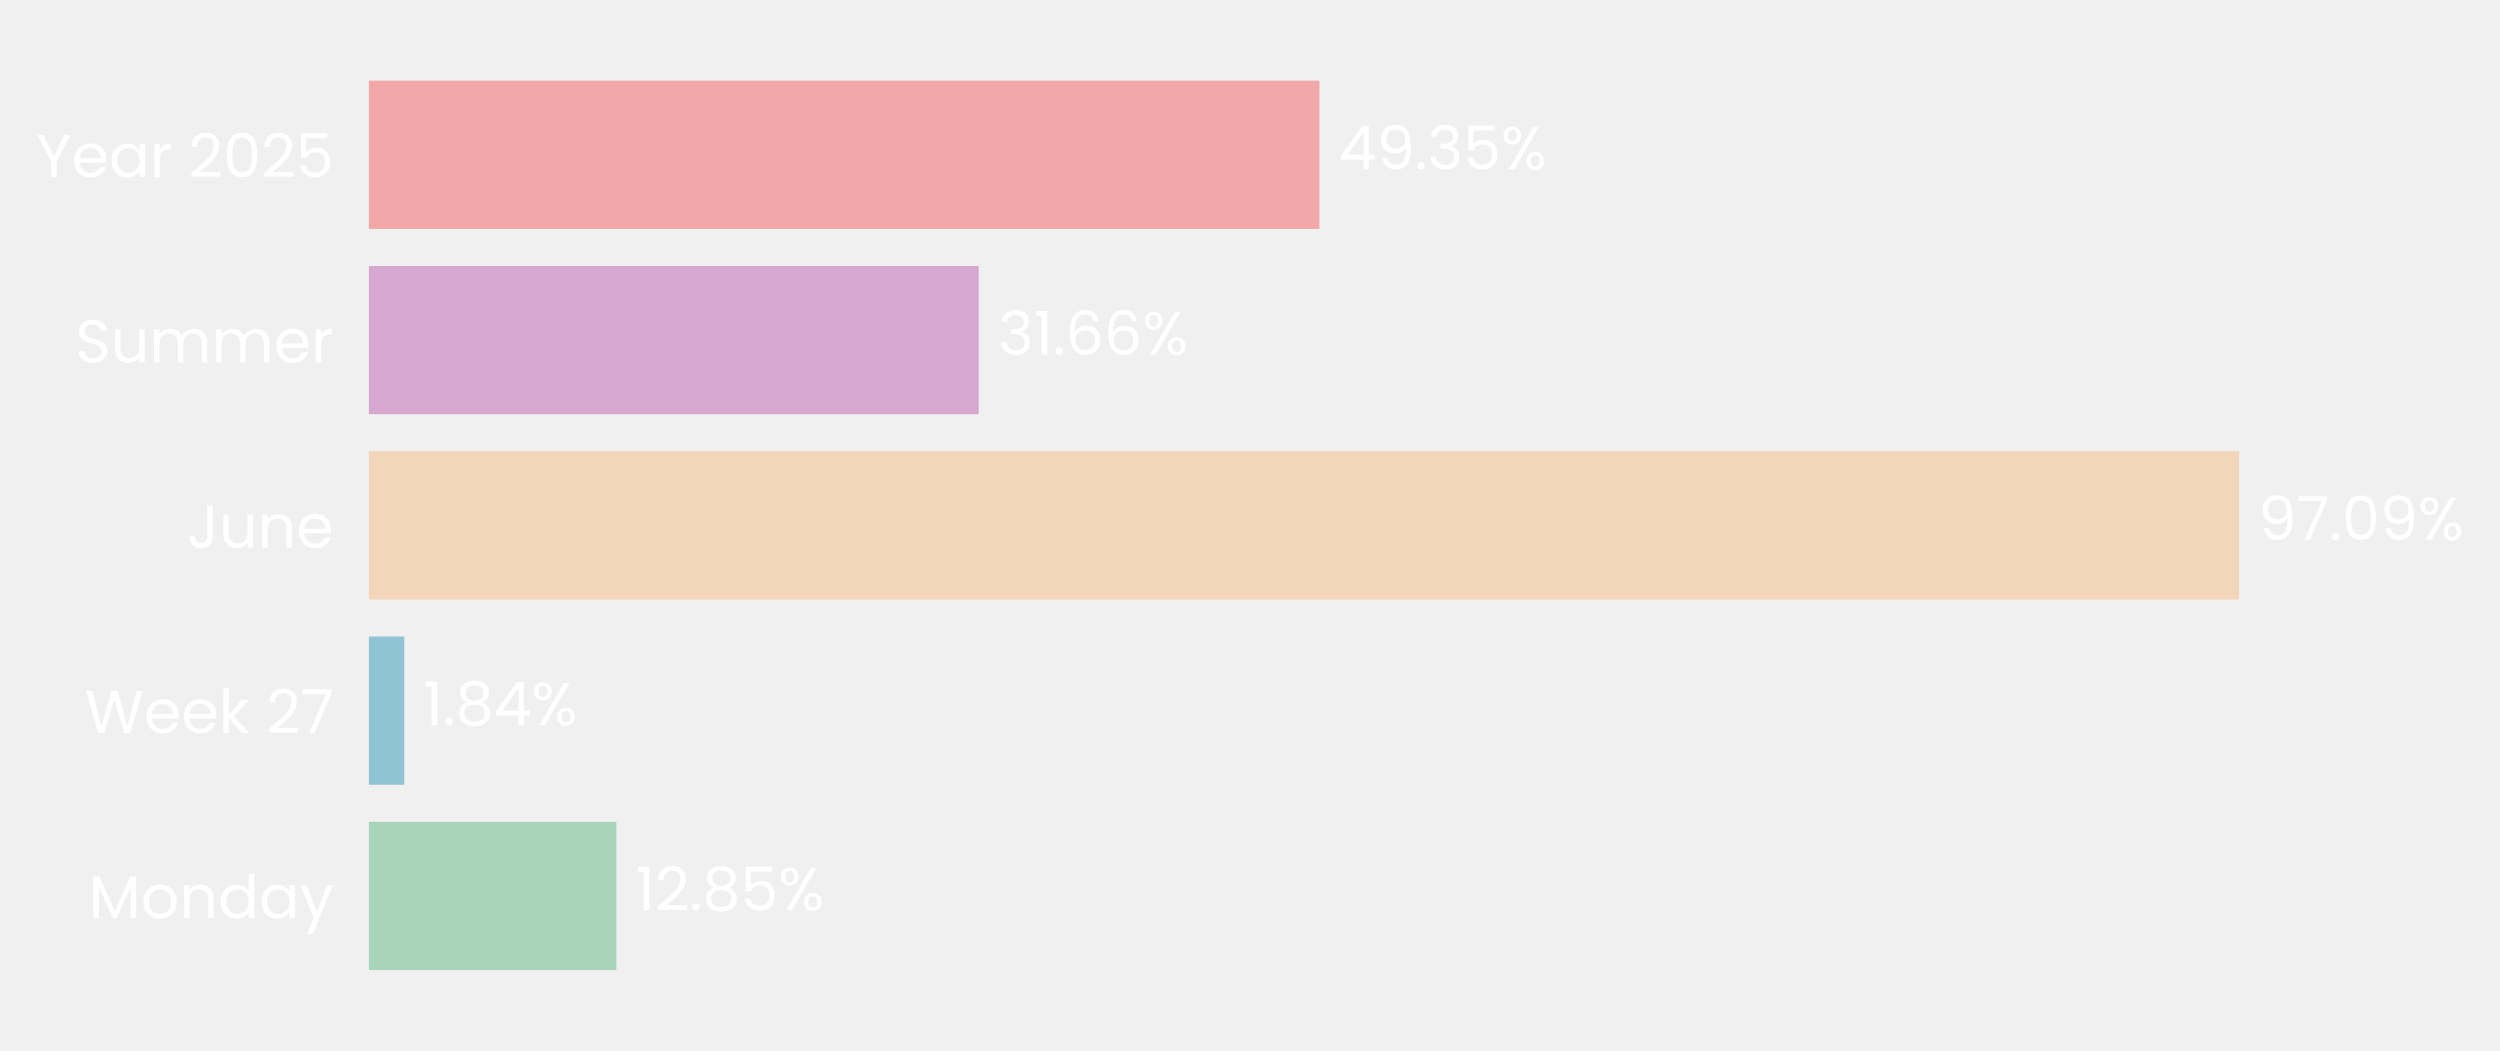
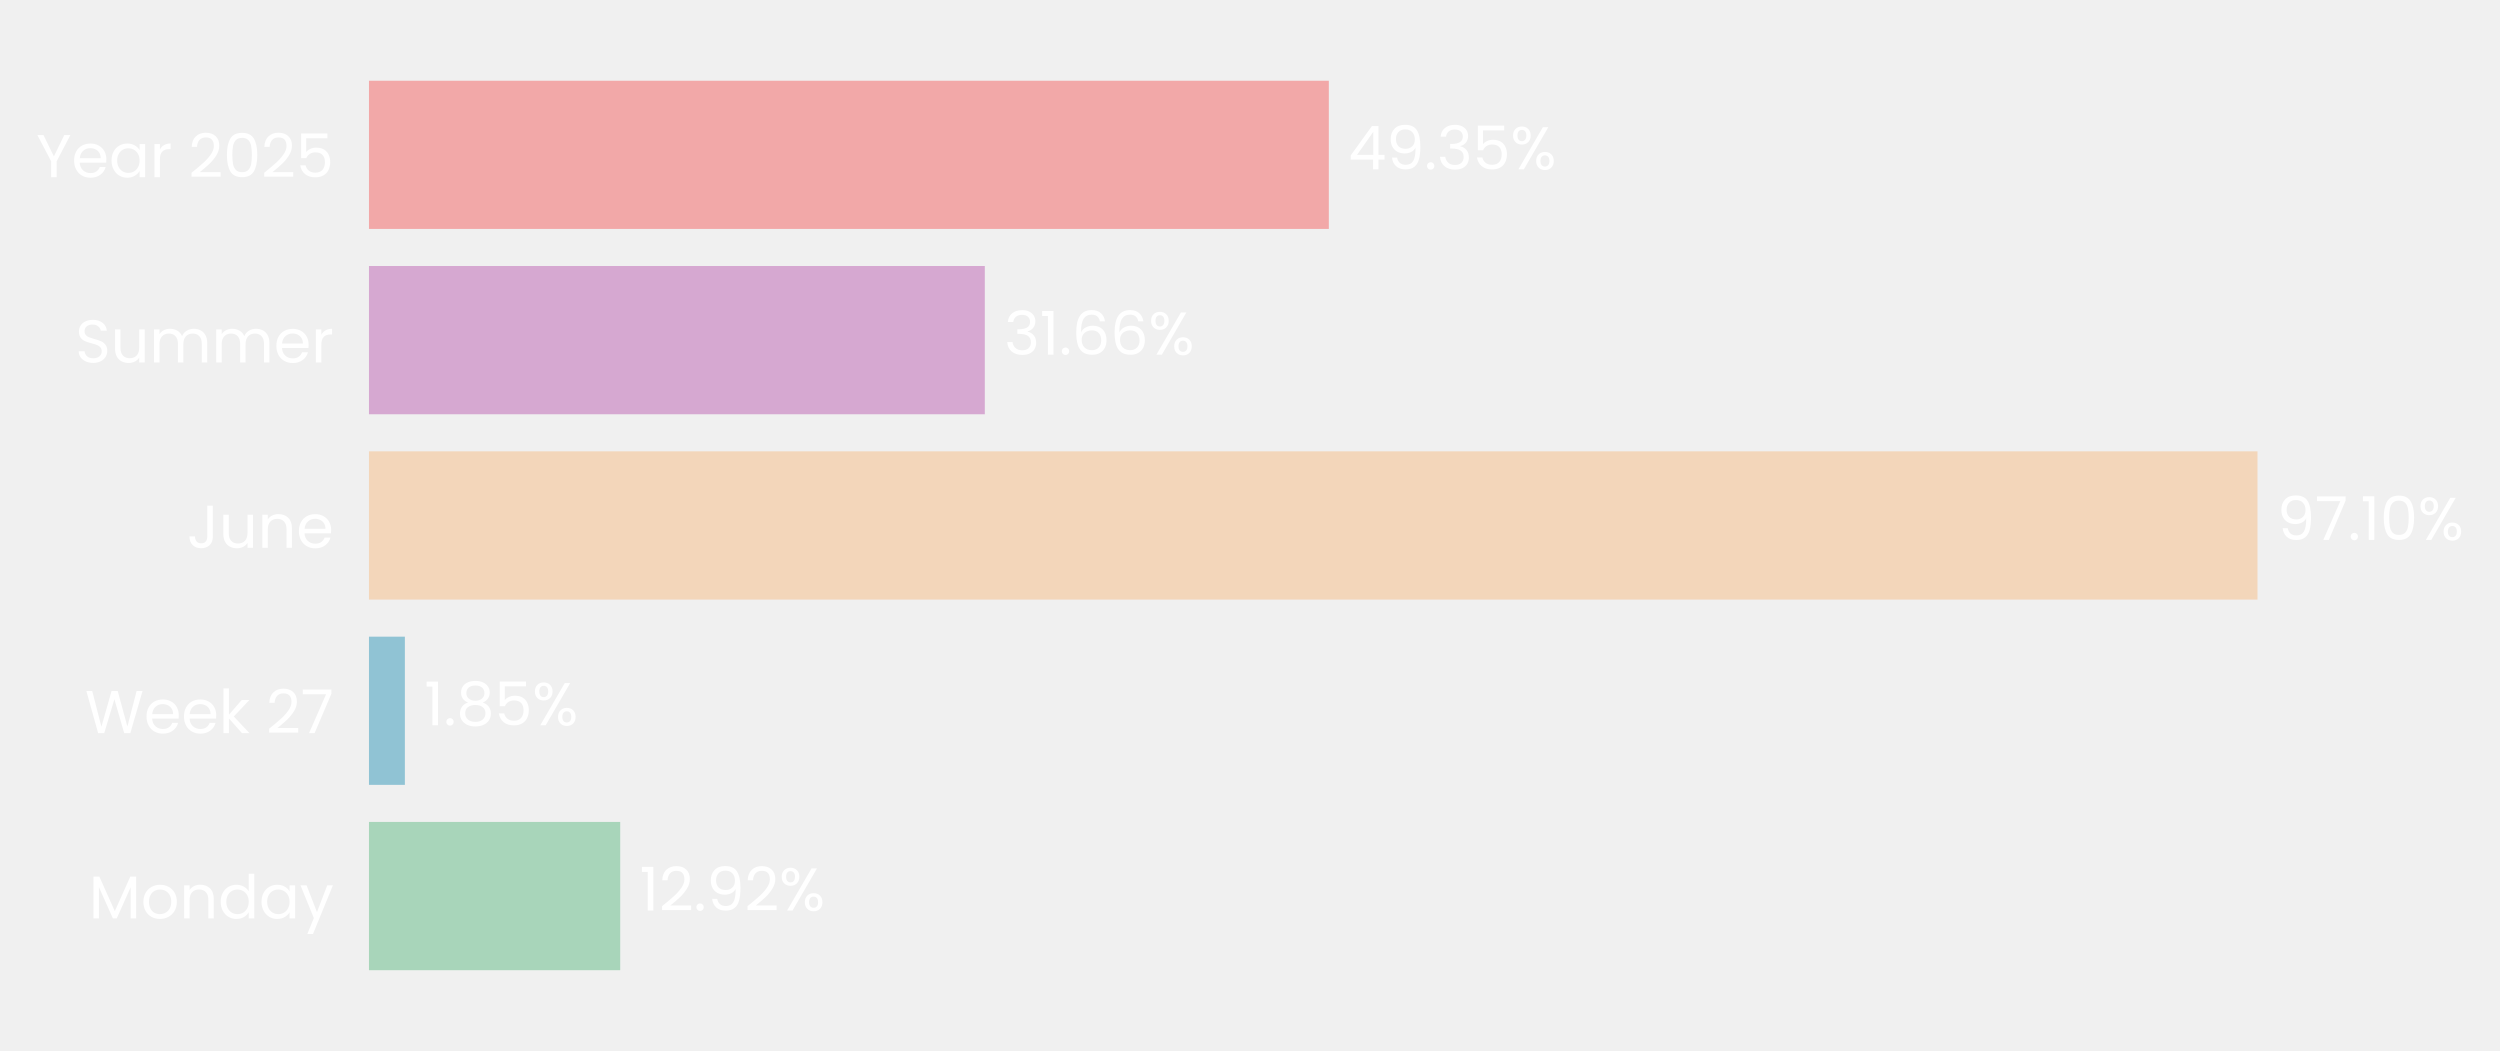
- <svg xmlns="http://www.w3.org/2000/svg" xmlns:xlink="http://www.w3.org/1999/xlink" width="496.816pt" height="208.8pt" viewBox="0 0 496.816 208.8" version="1.1">
+ <svg xmlns="http://www.w3.org/2000/svg" xmlns:xlink="http://www.w3.org/1999/xlink" width="496.716pt" height="208.8pt" viewBox="0 0 496.716 208.8" version="1.1">
  <defs>
    <style type="text/css">*{stroke-linejoin: round; stroke-linecap: butt}</style>
  </defs>
  <g id="figure_1">
    <g id="patch_1">
-       <path d="M 0 208.8  L 496.816 208.8  L 496.816 0  L 0 0  L 0 208.8  z " style="fill: none" />
+       <path d="M 0 208.8  L 496.716 208.8  L 496.716 0  L 0 0  L 0 208.8  z " style="fill: none" />
    </g>
    <g id="axes_1">
      <g id="patch_2">
-         <path d="M 73.311 201.6  L 456.073 201.6  L 456.073 7.2  L 73.311 7.2  L 73.311 201.6  z " style="fill: none" />
+         <path d="M 73.311 201.6  L 459.753 201.6  L 459.753 7.2  L 73.311 7.2  L 73.311 201.6  z " style="fill: none" />
      </g>
      <g id="patch_3">
-         <path d="M 73.311 192.764  L 122.485 192.764  L 122.485 163.309  L 73.311 163.309  z " clip-path="url(#p42c85ab9f5)" style="fill: #a8d5ba" />
+         <path d="M 73.311 192.764  L 123.227 192.764  L 123.227 163.309  L 73.311 163.309  z " clip-path="url(#p5772bd3b7b)" style="fill: #a8d5ba" />
      </g>
      <g id="patch_4">
-         <path d="M 73.311 155.945  L 80.336 155.945  L 80.336 126.491  L 73.311 126.491  z " clip-path="url(#p42c85ab9f5)" style="fill: #90c3d4" />
+         <path d="M 73.311 155.945  L 80.442 155.945  L 80.442 126.491  L 73.311 126.491  z " clip-path="url(#p5772bd3b7b)" style="fill: #90c3d4" />
      </g>
      <g id="patch_5">
-         <path d="M 73.311 119.127  L 444.953 119.127  L 444.953 89.673  L 73.311 89.673  z " clip-path="url(#p42c85ab9f5)" style="fill: #f3d6ba" />
+         <path d="M 73.311 119.127  L 448.536 119.127  L 448.536 89.673  L 73.311 89.673  z " clip-path="url(#p5772bd3b7b)" style="fill: #f3d6ba" />
      </g>
      <g id="patch_6">
-         <path d="M 73.311 82.309  L 194.499 82.309  L 194.499 52.855  L 73.311 52.855  z " clip-path="url(#p42c85ab9f5)" style="fill: #d6a8d1" />
+         <path d="M 73.311 82.309  L 195.667 82.309  L 195.667 52.855  L 73.311 52.855  z " clip-path="url(#p5772bd3b7b)" style="fill: #d6a8d1" />
      </g>
      <g id="patch_7">
-         <path d="M 73.311 45.491  L 262.205 45.491  L 262.205 16.036  L 73.311 16.036  z " clip-path="url(#p42c85ab9f5)" style="fill: #f2a8a8" />
+         <path d="M 73.311 45.491  L 264.022 45.491  L 264.022 16.036  L 73.311 16.036  z " clip-path="url(#p5772bd3b7b)" style="fill: #f2a8a8" />
      </g>
      <g id="matplotlib.axis_1">
        <g id="ytick_1">
          <g id="text_1">
            <g style="fill: #ffffff" transform="translate(17.64187 182.4764) scale(0.12 -0.12)">
              <defs>
                <path id="Poppins-Regular-4d" d="M 5018 4429  L 5018 0  L 4435 0  L 4435 3302  L 2963 0  L 2554 0  L 1075 3309  L 1075 0  L 493 0  L 493 4429  L 1120 4429  L 2758 768  L 4397 4429  L 5018 4429  z " transform="scale(0.015625)" />
                <path id="Poppins-Regular-6f" d="M 2022 -58  Q 1530 -58 1130 166  Q 730 390 502 803  Q 275 1216 275 1760  Q 275 2298 508 2710  Q 742 3123 1145 3344  Q 1549 3565 2048 3565  Q 2547 3565 2950 3344  Q 3354 3123 3587 2713  Q 3821 2304 3821 1760  Q 3821 1216 3581 803  Q 3341 390 2931 166  Q 2522 -58 2022 -58  z M 2022 454  Q 2336 454 2611 601  Q 2886 749 3056 1043  Q 3226 1338 3226 1760  Q 3226 2182 3059 2476  Q 2893 2771 2624 2915  Q 2355 3059 2042 3059  Q 1722 3059 1456 2915  Q 1190 2771 1030 2476  Q 870 2182 870 1760  Q 870 1331 1027 1036  Q 1184 742 1446 598  Q 1709 454 2022 454  z " transform="scale(0.015625)" />
                <path id="Poppins-Regular-6e" d="M 2202 3571  Q 2842 3571 3238 3184  Q 3635 2797 3635 2067  L 3635 0  L 3059 0  L 3059 1984  Q 3059 2509 2796 2787  Q 2534 3066 2080 3066  Q 1619 3066 1347 2778  Q 1075 2490 1075 1939  L 1075 0  L 493 0  L 493 3507  L 1075 3507  L 1075 3008  Q 1248 3277 1545 3424  Q 1843 3571 2202 3571  z " transform="scale(0.015625)" />
                <path id="Poppins-Regular-64" d="M 275 1766  Q 275 2304 492 2710  Q 710 3117 1091 3341  Q 1472 3565 1946 3565  Q 2355 3565 2707 3376  Q 3059 3187 3245 2880  L 3245 4736  L 3834 4736  L 3834 0  L 3245 0  L 3245 659  Q 3072 346 2733 144  Q 2394 -58 1939 -58  Q 1472 -58 1091 172  Q 710 403 492 819  Q 275 1235 275 1766  z M 3245 1760  Q 3245 2157 3085 2451  Q 2925 2746 2653 2902  Q 2381 3059 2054 3059  Q 1728 3059 1459 2905  Q 1190 2752 1030 2457  Q 870 2163 870 1766  Q 870 1363 1030 1065  Q 1190 768 1459 611  Q 1728 454 2054 454  Q 2381 454 2653 611  Q 2925 768 3085 1065  Q 3245 1363 3245 1760  z " transform="scale(0.015625)" />
                <path id="Poppins-Regular-61" d="M 275 1766  Q 275 2304 492 2710  Q 710 3117 1091 3341  Q 1472 3565 1939 3565  Q 2400 3565 2739 3366  Q 3078 3168 3245 2867  L 3245 3507  L 3834 3507  L 3834 0  L 3245 0  L 3245 653  Q 3072 346 2729 144  Q 2387 -58 1933 -58  Q 1466 -58 1088 172  Q 710 403 492 819  Q 275 1235 275 1766  z M 3245 1760  Q 3245 2157 3085 2451  Q 2925 2746 2653 2902  Q 2381 3059 2054 3059  Q 1728 3059 1459 2905  Q 1190 2752 1030 2457  Q 870 2163 870 1766  Q 870 1363 1030 1065  Q 1190 768 1459 611  Q 1728 454 2054 454  Q 2381 454 2653 611  Q 2925 768 3085 1065  Q 3245 1363 3245 1760  z " transform="scale(0.015625)" />
                <path id="Poppins-Regular-79" d="M 3514 3507  L 1402 -1651  L 800 -1651  L 1491 38  L 77 3507  L 723 3507  L 1824 666  L 2912 3507  L 3514 3507  z " transform="scale(0.015625)" />
              </defs>
              <use xlink:href="#Poppins-Regular-4d" />
              <use xlink:href="#Poppins-Regular-6f" transform="translate(86.09999 0)" />
              <use xlink:href="#Poppins-Regular-6e" transform="translate(150.1 0)" />
              <use xlink:href="#Poppins-Regular-64" transform="translate(214.1 0)" />
              <use xlink:href="#Poppins-Regular-61" transform="translate(281.7 0)" />
              <use xlink:href="#Poppins-Regular-79" transform="translate(349.2999 0)" />
            </g>
          </g>
        </g>
        <g id="ytick_2">
          <g id="text_2">
            <g style="fill: #ffffff" transform="translate(16.88437 145.6582) scale(0.12 -0.12)">
              <defs>
                <path id="Poppins-Regular-57" d="M 6099 4461  L 4806 0  L 4154 0  L 3117 3590  L 2042 0  L 1395 -6  L 147 4461  L 768 4461  L 1741 678  L 2816 4461  L 3469 4461  L 4493 691  L 5472 4461  L 6099 4461  z " transform="scale(0.015625)" />
                <path id="Poppins-Regular-65" d="M 3693 1888  Q 3693 1722 3674 1536  L 870 1536  Q 902 1018 1225 726  Q 1549 435 2010 435  Q 2387 435 2640 611  Q 2893 787 2995 1082  L 3622 1082  Q 3482 576 3059 259  Q 2637 -58 2010 -58  Q 1510 -58 1116 166  Q 723 390 499 803  Q 275 1216 275 1760  Q 275 2304 492 2713  Q 710 3123 1104 3344  Q 1498 3565 2010 3565  Q 2509 3565 2893 3347  Q 3277 3130 3485 2749  Q 3693 2368 3693 1888  z M 3091 2010  Q 3091 2342 2944 2582  Q 2797 2822 2544 2947  Q 2291 3072 1984 3072  Q 1542 3072 1232 2790  Q 922 2509 877 2010  L 3091 2010  z " transform="scale(0.015625)" />
                <path id="Poppins-Regular-6b" d="M 2451 0  L 1075 1549  L 1075 0  L 493 0  L 493 4736  L 1075 4736  L 1075 1952  L 2426 3507  L 3238 3507  L 1587 1760  L 3245 0  L 2451 0  z " transform="scale(0.015625)" />
                <path id="Poppins-Regular-20" transform="scale(0.015625)" />
                <path id="Poppins-Regular-32" d="M 326 467  Q 1139 1120 1600 1539  Q 2061 1958 2377 2416  Q 2694 2874 2694 3315  Q 2694 3731 2492 3971  Q 2291 4211 1843 4211  Q 1408 4211 1168 3939  Q 928 3667 909 3213  L 346 3213  Q 371 3930 780 4320  Q 1190 4710 1837 4710  Q 2496 4710 2883 4345  Q 3270 3981 3270 3341  Q 3270 2810 2953 2307  Q 2637 1805 2233 1424  Q 1830 1043 1203 538  L 3405 538  L 3405 51  L 326 51  L 326 467  z " transform="scale(0.015625)" />
                <path id="Poppins-Regular-37" d="M 3245 4173  L 1466 0  L 877 0  L 2682 4115  L 211 4115  L 211 4614  L 3245 4614  L 3245 4173  z " transform="scale(0.015625)" />
              </defs>
              <use xlink:href="#Poppins-Regular-57" />
              <use xlink:href="#Poppins-Regular-65" transform="translate(97.59999 0)" />
              <use xlink:href="#Poppins-Regular-65" transform="translate(159.6 0)" />
              <use xlink:href="#Poppins-Regular-6b" transform="translate(221.6 0)" />
              <use xlink:href="#Poppins-Regular-20" transform="translate(273.0999 0)" />
              <use xlink:href="#Poppins-Regular-32" transform="translate(299.7999 0)" />
              <use xlink:href="#Poppins-Regular-37" transform="translate(357.2999 0)" />
            </g>
          </g>
        </g>
        <g id="ytick_3">
          <g id="text_3">
            <g style="fill: #ffffff" transform="translate(37.15125 108.84) scale(0.12 -0.12)">
              <defs>
                <path id="Poppins-Regular-4a" d="M 2739 4461  L 2739 1165  Q 2739 614 2400 284  Q 2061 -45 1504 -45  Q 941 -45 601 291  Q 262 627 262 1210  L 845 1210  Q 851 883 1014 678  Q 1178 474 1504 474  Q 1830 474 1990 669  Q 2150 864 2150 1165  L 2150 4461  L 2739 4461  z " transform="scale(0.015625)" />
                <path id="Poppins-Regular-75" d="M 3603 3507  L 3603 0  L 3021 0  L 3021 518  Q 2854 250 2556 99  Q 2259 -51 1901 -51  Q 1491 -51 1164 118  Q 838 288 649 627  Q 461 966 461 1453  L 461 3507  L 1037 3507  L 1037 1530  Q 1037 1011 1299 732  Q 1562 454 2016 454  Q 2483 454 2752 742  Q 3021 1030 3021 1581  L 3021 3507  L 3603 3507  z " transform="scale(0.015625)" />
              </defs>
              <use xlink:href="#Poppins-Regular-4a" />
              <use xlink:href="#Poppins-Regular-75" transform="translate(52.99999 0)" />
              <use xlink:href="#Poppins-Regular-6e" transform="translate(117 0)" />
              <use xlink:href="#Poppins-Regular-65" transform="translate(181 0)" />
            </g>
          </g>
        </g>
        <g id="ytick_4">
          <g id="text_4">
            <g style="fill: #ffffff" transform="translate(14.95125 72.02182) scale(0.12 -0.12)">
              <defs>
                <path id="Poppins-Regular-53" d="M 1907 -45  Q 1466 -45 1117 112  Q 768 269 569 547  Q 371 826 365 1190  L 986 1190  Q 1018 877 1245 662  Q 1472 448 1907 448  Q 2323 448 2563 656  Q 2803 864 2803 1190  Q 2803 1446 2662 1606  Q 2522 1766 2310 1849  Q 2099 1933 1741 2029  Q 1299 2144 1033 2259  Q 768 2374 579 2620  Q 390 2867 390 3283  Q 390 3648 576 3929  Q 762 4211 1098 4364  Q 1434 4518 1869 4518  Q 2496 4518 2896 4204  Q 3296 3891 3347 3373  L 2707 3373  Q 2675 3629 2438 3824  Q 2202 4019 1811 4019  Q 1446 4019 1216 3830  Q 986 3642 986 3302  Q 986 3059 1123 2905  Q 1261 2752 1462 2672  Q 1664 2592 2029 2490  Q 2470 2368 2739 2249  Q 3008 2131 3200 1884  Q 3392 1638 3392 1216  Q 3392 890 3219 602  Q 3046 314 2707 134  Q 2368 -45 1907 -45  z " transform="scale(0.015625)" />
                <path id="Poppins-Regular-6d" d="M 4710 3571  Q 5120 3571 5440 3401  Q 5760 3232 5945 2893  Q 6131 2554 6131 2067  L 6131 0  L 5555 0  L 5555 1984  Q 5555 2509 5296 2787  Q 5037 3066 4595 3066  Q 4141 3066 3872 2774  Q 3603 2483 3603 1933  L 3603 0  L 3027 0  L 3027 1984  Q 3027 2509 2768 2787  Q 2509 3066 2067 3066  Q 1613 3066 1344 2774  Q 1075 2483 1075 1933  L 1075 0  L 493 0  L 493 3507  L 1075 3507  L 1075 3002  Q 1248 3277 1539 3424  Q 1830 3571 2182 3571  Q 2624 3571 2963 3372  Q 3302 3174 3469 2790  Q 3616 3162 3955 3366  Q 4294 3571 4710 3571  z " transform="scale(0.015625)" />
                <path id="Poppins-Regular-72" d="M 1075 2938  Q 1229 3238 1513 3404  Q 1798 3571 2208 3571  L 2208 2970  L 2054 2970  Q 1075 2970 1075 1907  L 1075 0  L 493 0  L 493 3507  L 1075 3507  L 1075 2938  z " transform="scale(0.015625)" />
              </defs>
              <use xlink:href="#Poppins-Regular-53" />
              <use xlink:href="#Poppins-Regular-75" transform="translate(58.7 0)" />
              <use xlink:href="#Poppins-Regular-6d" transform="translate(122.7 0)" />
              <use xlink:href="#Poppins-Regular-6d" transform="translate(225.7 0)" />
              <use xlink:href="#Poppins-Regular-65" transform="translate(328.7 0)" />
              <use xlink:href="#Poppins-Regular-72" transform="translate(390.6999 0)" />
            </g>
          </g>
        </g>
        <g id="ytick_5">
          <g id="text_5">
            <g style="fill: #ffffff" transform="translate(7.2 35.20364) scale(0.12 -0.12)">
              <defs>
                <path id="Poppins-Regular-59" d="M 3616 4461  L 2163 1683  L 2163 0  L 1581 0  L 1581 1683  L 122 4461  L 768 4461  L 1869 2202  L 2970 4461  L 3616 4461  z " transform="scale(0.015625)" />
                <path id="Poppins-Regular-30" d="M 397 2362  Q 397 3462 755 4080  Q 1114 4698 2010 4698  Q 2899 4698 3257 4080  Q 3616 3462 3616 2362  Q 3616 1242 3257 621  Q 2899 0 2010 0  Q 1114 0 755 621  Q 397 1242 397 2362  z M 3040 2362  Q 3040 2918 2966 3305  Q 2893 3693 2665 3929  Q 2438 4166 2010 4166  Q 1574 4166 1347 3929  Q 1120 3693 1046 3305  Q 973 2918 973 2362  Q 973 1786 1046 1395  Q 1120 1005 1347 768  Q 1574 531 2010 531  Q 2438 531 2665 768  Q 2893 1005 2966 1395  Q 3040 1786 3040 2362  z " transform="scale(0.015625)" />
                <path id="Poppins-Regular-35" d="M 3347 4122  L 1101 4122  L 1101 2662  Q 1248 2867 1536 2998  Q 1824 3130 2157 3130  Q 2688 3130 3021 2909  Q 3354 2688 3498 2339  Q 3642 1990 3642 1600  Q 3642 1139 3469 774  Q 3296 410 2941 198  Q 2586 -13 2061 -13  Q 1389 -13 973 332  Q 557 678 467 1254  L 1037 1254  Q 1120 890 1389 685  Q 1658 480 2067 480  Q 2573 480 2829 784  Q 3085 1088 3085 1587  Q 3085 2086 2829 2358  Q 2573 2630 2074 2630  Q 1734 2630 1481 2467  Q 1229 2304 1114 2022  L 563 2022  L 563 4634  L 3347 4634  L 3347 4122  z " transform="scale(0.015625)" />
              </defs>
              <use xlink:href="#Poppins-Regular-59" />
              <use xlink:href="#Poppins-Regular-65" transform="translate(58.39999 0)" />
              <use xlink:href="#Poppins-Regular-61" transform="translate(120.4 0)" />
              <use xlink:href="#Poppins-Regular-72" transform="translate(188 0)" />
              <use xlink:href="#Poppins-Regular-20" transform="translate(225.3 0)" />
              <use xlink:href="#Poppins-Regular-32" transform="translate(252 0)" />
              <use xlink:href="#Poppins-Regular-30" transform="translate(309.4999 0)" />
              <use xlink:href="#Poppins-Regular-32" transform="translate(372.2999 0)" />
              <use xlink:href="#Poppins-Regular-35" transform="translate(429.7999 0)" />
            </g>
          </g>
        </g>
      </g>
      <g id="text_6">
-         <g style="fill: #ffffff" transform="translate(126.3131 180.9164) scale(0.12 -0.12)">
+         <g style="fill: #ffffff" transform="translate(127.0911 180.9164) scale(0.12 -0.12)">
          <defs>
            <path id="Poppins-Regular-31" d="M 243 4096  L 243 4627  L 1446 4627  L 1446 0  L 858 0  L 858 4096  L 243 4096  z " transform="scale(0.015625)" />
            <path id="Poppins-Regular-2e" d="M 678 -38  Q 512 -38 397 77  Q 282 192 282 358  Q 282 525 397 640  Q 512 755 678 755  Q 838 755 950 640  Q 1062 525 1062 358  Q 1062 192 950 77  Q 838 -38 678 -38  z " transform="scale(0.015625)" />
-             <path id="Poppins-Regular-38" d="M 1242 2406  Q 883 2547 691 2816  Q 499 3085 499 3469  Q 499 3814 672 4092  Q 845 4371 1187 4534  Q 1530 4698 2016 4698  Q 2502 4698 2844 4534  Q 3187 4371 3363 4092  Q 3539 3814 3539 3469  Q 3539 3098 3340 2819  Q 3142 2541 2797 2406  Q 3194 2285 3427 1981  Q 3661 1677 3661 1248  Q 3661 832 3456 521  Q 3251 211 2876 41  Q 2502 -128 2016 -128  Q 1530 -128 1162 41  Q 794 211 589 521  Q 384 832 384 1248  Q 384 1677 614 1984  Q 845 2291 1242 2406  z M 2976 3398  Q 2976 3789 2720 4000  Q 2464 4211 2016 4211  Q 1574 4211 1318 4000  Q 1062 3789 1062 3392  Q 1062 3034 1328 2816  Q 1594 2598 2016 2598  Q 2445 2598 2710 2819  Q 2976 3040 2976 3398  z M 2016 2150  Q 1542 2150 1241 1929  Q 941 1709 941 1267  Q 941 858 1232 608  Q 1523 358 2016 358  Q 2509 358 2797 608  Q 3085 858 3085 1267  Q 3085 1696 2790 1923  Q 2496 2150 2016 2150  z " transform="scale(0.015625)" />
+             <path id="Poppins-Regular-39" d="M 1146 1242  Q 1210 877 1443 678  Q 1677 480 2074 480  Q 2605 480 2857 896  Q 3110 1312 3098 2298  Q 2963 2010 2649 1846  Q 2336 1683 1952 1683  Q 1523 1683 1187 1859  Q 851 2035 659 2374  Q 467 2714 467 3194  Q 467 3878 864 4297  Q 1261 4717 1990 4717  Q 2886 4717 3248 4134  Q 3610 3552 3610 2400  Q 3610 1594 3466 1069  Q 3322 544 2979 269  Q 2637 -6 2042 -6  Q 1389 -6 1024 346  Q 659 698 608 1242  L 1146 1242  z M 2048 2176  Q 2477 2176 2752 2441  Q 3027 2707 3027 3162  Q 3027 3642 2758 3936  Q 2490 4230 2003 4230  Q 1555 4230 1289 3948  Q 1024 3667 1024 3206  Q 1024 2739 1286 2457  Q 1549 2176 2048 2176  z " transform="scale(0.015625)" />
            <path id="Poppins-Regular-25" d="M 269 3584  Q 269 4019 531 4278  Q 794 4538 1203 4538  Q 1613 4538 1875 4278  Q 2138 4019 2138 3584  Q 2138 3142 1875 2883  Q 1613 2624 1203 2624  Q 794 2624 531 2883  Q 269 3142 269 3584  z M 4006 4467  L 1414 0  L 838 0  L 3430 4467  L 4006 4467  z M 1203 4179  Q 986 4179 861 4028  Q 736 3878 736 3584  Q 736 3290 861 3136  Q 986 2982 1203 2982  Q 1421 2982 1549 3139  Q 1677 3296 1677 3584  Q 1677 3878 1549 4028  Q 1421 4179 1203 4179  z M 2720 883  Q 2720 1325 2982 1584  Q 3245 1843 3654 1843  Q 4064 1843 4323 1584  Q 4582 1325 4582 883  Q 4582 448 4323 185  Q 4064 -77 3654 -77  Q 3245 -77 2982 182  Q 2720 442 2720 883  z M 3648 1478  Q 3430 1478 3302 1328  Q 3174 1178 3174 883  Q 3174 595 3302 444  Q 3430 294 3648 294  Q 3866 294 3994 444  Q 4122 595 4122 883  Q 4122 1178 3994 1328  Q 3866 1478 3648 1478  z " transform="scale(0.015625)" />
          </defs>
          <use xlink:href="#Poppins-Regular-31" />
          <use xlink:href="#Poppins-Regular-32" transform="translate(31.99998 0)" />
          <use xlink:href="#Poppins-Regular-2e" transform="translate(89.49997 0)" />
-           <use xlink:href="#Poppins-Regular-38" transform="translate(110.5 0)" />
-           <use xlink:href="#Poppins-Regular-35" transform="translate(173.5999 0)" />
-           <use xlink:href="#Poppins-Regular-25" transform="translate(236.3999 0)" />
+           <use xlink:href="#Poppins-Regular-39" transform="translate(110.5 0)" />
+           <use xlink:href="#Poppins-Regular-32" transform="translate(173.4999 0)" />
+           <use xlink:href="#Poppins-Regular-25" transform="translate(230.9999 0)" />
        </g>
      </g>
      <g id="text_7">
-         <g style="fill: #ffffff" transform="translate(84.16375 144.0982) scale(0.12 -0.12)">
+         <g style="fill: #ffffff" transform="translate(84.30645 144.0982) scale(0.12 -0.12)">
          <defs>
-             <path id="Poppins-Regular-34" d="M 256 1030  L 256 1472  L 2502 4582  L 3200 4582  L 3200 1536  L 3840 1536  L 3840 1030  L 3200 1030  L 3200 0  L 2624 0  L 2624 1030  L 256 1030  z M 2650 3974  L 928 1536  L 2650 1536  L 2650 3974  z " transform="scale(0.015625)" />
+             <path id="Poppins-Regular-38" d="M 1242 2406  Q 883 2547 691 2816  Q 499 3085 499 3469  Q 499 3814 672 4092  Q 845 4371 1187 4534  Q 1530 4698 2016 4698  Q 2502 4698 2844 4534  Q 3187 4371 3363 4092  Q 3539 3814 3539 3469  Q 3539 3098 3340 2819  Q 3142 2541 2797 2406  Q 3194 2285 3427 1981  Q 3661 1677 3661 1248  Q 3661 832 3456 521  Q 3251 211 2876 41  Q 2502 -128 2016 -128  Q 1530 -128 1162 41  Q 794 211 589 521  Q 384 832 384 1248  Q 384 1677 614 1984  Q 845 2291 1242 2406  z M 2976 3398  Q 2976 3789 2720 4000  Q 2464 4211 2016 4211  Q 1574 4211 1318 4000  Q 1062 3789 1062 3392  Q 1062 3034 1328 2816  Q 1594 2598 2016 2598  Q 2445 2598 2710 2819  Q 2976 3040 2976 3398  z M 2016 2150  Q 1542 2150 1241 1929  Q 941 1709 941 1267  Q 941 858 1232 608  Q 1523 358 2016 358  Q 2509 358 2797 608  Q 3085 858 3085 1267  Q 3085 1696 2790 1923  Q 2496 2150 2016 2150  z " transform="scale(0.015625)" />
          </defs>
          <use xlink:href="#Poppins-Regular-31" />
          <use xlink:href="#Poppins-Regular-2e" transform="translate(31.99998 0)" />
          <use xlink:href="#Poppins-Regular-38" transform="translate(52.99997 0)" />
-           <use xlink:href="#Poppins-Regular-34" transform="translate(116.1 0)" />
-           <use xlink:href="#Poppins-Regular-25" transform="translate(179 0)" />
+           <use xlink:href="#Poppins-Regular-35" transform="translate(116.1 0)" />
+           <use xlink:href="#Poppins-Regular-25" transform="translate(178.8999 0)" />
        </g>
      </g>
      <g id="text_8">
-         <g style="fill: #ffffff" transform="translate(448.7806 107.28) scale(0.12 -0.12)">
-           <defs>
-             <path id="Poppins-Regular-39" d="M 1146 1242  Q 1210 877 1443 678  Q 1677 480 2074 480  Q 2605 480 2857 896  Q 3110 1312 3098 2298  Q 2963 2010 2649 1846  Q 2336 1683 1952 1683  Q 1523 1683 1187 1859  Q 851 2035 659 2374  Q 467 2714 467 3194  Q 467 3878 864 4297  Q 1261 4717 1990 4717  Q 2886 4717 3248 4134  Q 3610 3552 3610 2400  Q 3610 1594 3466 1069  Q 3322 544 2979 269  Q 2637 -6 2042 -6  Q 1389 -6 1024 346  Q 659 698 608 1242  L 1146 1242  z M 2048 2176  Q 2477 2176 2752 2441  Q 3027 2707 3027 3162  Q 3027 3642 2758 3936  Q 2490 4230 2003 4230  Q 1555 4230 1289 3948  Q 1024 3667 1024 3206  Q 1024 2739 1286 2457  Q 1549 2176 2048 2176  z " transform="scale(0.015625)" />
-           </defs>
+         <g style="fill: #ffffff" transform="translate(452.4004 107.28) scale(0.12 -0.12)">
          <use xlink:href="#Poppins-Regular-39" />
          <use xlink:href="#Poppins-Regular-37" transform="translate(62.99999 0)" />
          <use xlink:href="#Poppins-Regular-2e" transform="translate(117.6 0)" />
-           <use xlink:href="#Poppins-Regular-30" transform="translate(138.6 0)" />
-           <use xlink:href="#Poppins-Regular-39" transform="translate(201.3999 0)" />
-           <use xlink:href="#Poppins-Regular-25" transform="translate(264.3999 0)" />
+           <use xlink:href="#Poppins-Regular-31" transform="translate(138.6 0)" />
+           <use xlink:href="#Poppins-Regular-30" transform="translate(170.5999 0)" />
+           <use xlink:href="#Poppins-Regular-25" transform="translate(233.3999 0)" />
        </g>
      </g>
      <g id="text_9">
-         <g style="fill: #ffffff" transform="translate(198.3264 70.46182) scale(0.12 -0.12)">
+         <g style="fill: #ffffff" transform="translate(199.5316 70.46182) scale(0.12 -0.12)">
          <defs>
            <path id="Poppins-Regular-33" d="M 384 3462  Q 429 4051 838 4384  Q 1248 4717 1901 4717  Q 2336 4717 2653 4560  Q 2970 4403 3133 4134  Q 3296 3866 3296 3526  Q 3296 3130 3069 2842  Q 2842 2554 2477 2470  L 2477 2438  Q 2893 2336 3136 2035  Q 3379 1734 3379 1248  Q 3379 883 3212 592  Q 3046 301 2713 134  Q 2381 -32 1914 -32  Q 1235 -32 800 323  Q 365 678 314 1331  L 877 1331  Q 922 947 1190 704  Q 1459 461 1907 461  Q 2355 461 2588 694  Q 2822 928 2822 1299  Q 2822 1779 2502 1990  Q 2182 2202 1536 2202  L 1389 2202  L 1389 2688  L 1542 2688  Q 2131 2694 2432 2883  Q 2733 3072 2733 3469  Q 2733 3808 2512 4013  Q 2291 4218 1882 4218  Q 1485 4218 1241 4013  Q 998 3808 954 3462  L 384 3462  z " transform="scale(0.015625)" />
            <path id="Poppins-Regular-36" d="M 2976 3526  Q 2835 4237 2099 4237  Q 1530 4237 1248 3798  Q 966 3360 973 2355  Q 1120 2688 1462 2877  Q 1805 3066 2227 3066  Q 2886 3066 3280 2656  Q 3674 2246 3674 1523  Q 3674 1088 3504 742  Q 3334 397 2992 192  Q 2650 -13 2163 -13  Q 1504 -13 1133 281  Q 762 576 614 1094  Q 467 1613 467 2374  Q 467 4723 2106 4723  Q 2733 4723 3091 4384  Q 3450 4045 3514 3526  L 2976 3526  z M 2106 2573  Q 1830 2573 1587 2461  Q 1344 2349 1193 2121  Q 1043 1894 1043 1568  Q 1043 1082 1324 778  Q 1606 474 2131 474  Q 2579 474 2844 752  Q 3110 1030 3110 1504  Q 3110 2003 2854 2288  Q 2598 2573 2106 2573  z " transform="scale(0.015625)" />
          </defs>
          <use xlink:href="#Poppins-Regular-33" />
          <use xlink:href="#Poppins-Regular-31" transform="translate(58.89999 0)" />
          <use xlink:href="#Poppins-Regular-2e" transform="translate(90.89998 0)" />
          <use xlink:href="#Poppins-Regular-36" transform="translate(111.9 0)" />
          <use xlink:href="#Poppins-Regular-36" transform="translate(175.3999 0)" />
          <use xlink:href="#Poppins-Regular-25" transform="translate(238.8999 0)" />
        </g>
      </g>
      <g id="text_10">
-         <g style="fill: #ffffff" transform="translate(266.0326 33.64364) scale(0.12 -0.12)">
+         <g style="fill: #ffffff" transform="translate(267.8867 33.64364) scale(0.12 -0.12)">
+           <defs>
+             <path id="Poppins-Regular-34" d="M 256 1030  L 256 1472  L 2502 4582  L 3200 4582  L 3200 1536  L 3840 1536  L 3840 1030  L 3200 1030  L 3200 0  L 2624 0  L 2624 1030  L 256 1030  z M 2650 3974  L 928 1536  L 2650 1536  L 2650 3974  z " transform="scale(0.015625)" />
+           </defs>
          <use xlink:href="#Poppins-Regular-34" />
          <use xlink:href="#Poppins-Regular-39" transform="translate(62.89999 0)" />
          <use xlink:href="#Poppins-Regular-2e" transform="translate(125.9 0)" />
          <use xlink:href="#Poppins-Regular-33" transform="translate(146.9 0)" />
          <use xlink:href="#Poppins-Regular-35" transform="translate(205.8 0)" />
          <use xlink:href="#Poppins-Regular-25" transform="translate(268.5999 0)" />
        </g>
      </g>
    </g>
  </g>
  <defs>
-     <clipPath id="p42c85ab9f5">
-       <rect x="73.311" y="7.2" width="382.761" height="194.4" />
+     <clipPath id="p5772bd3b7b">
+       <rect x="73.311" y="7.2" width="386.442" height="194.4" />
    </clipPath>
  </defs>
</svg>
